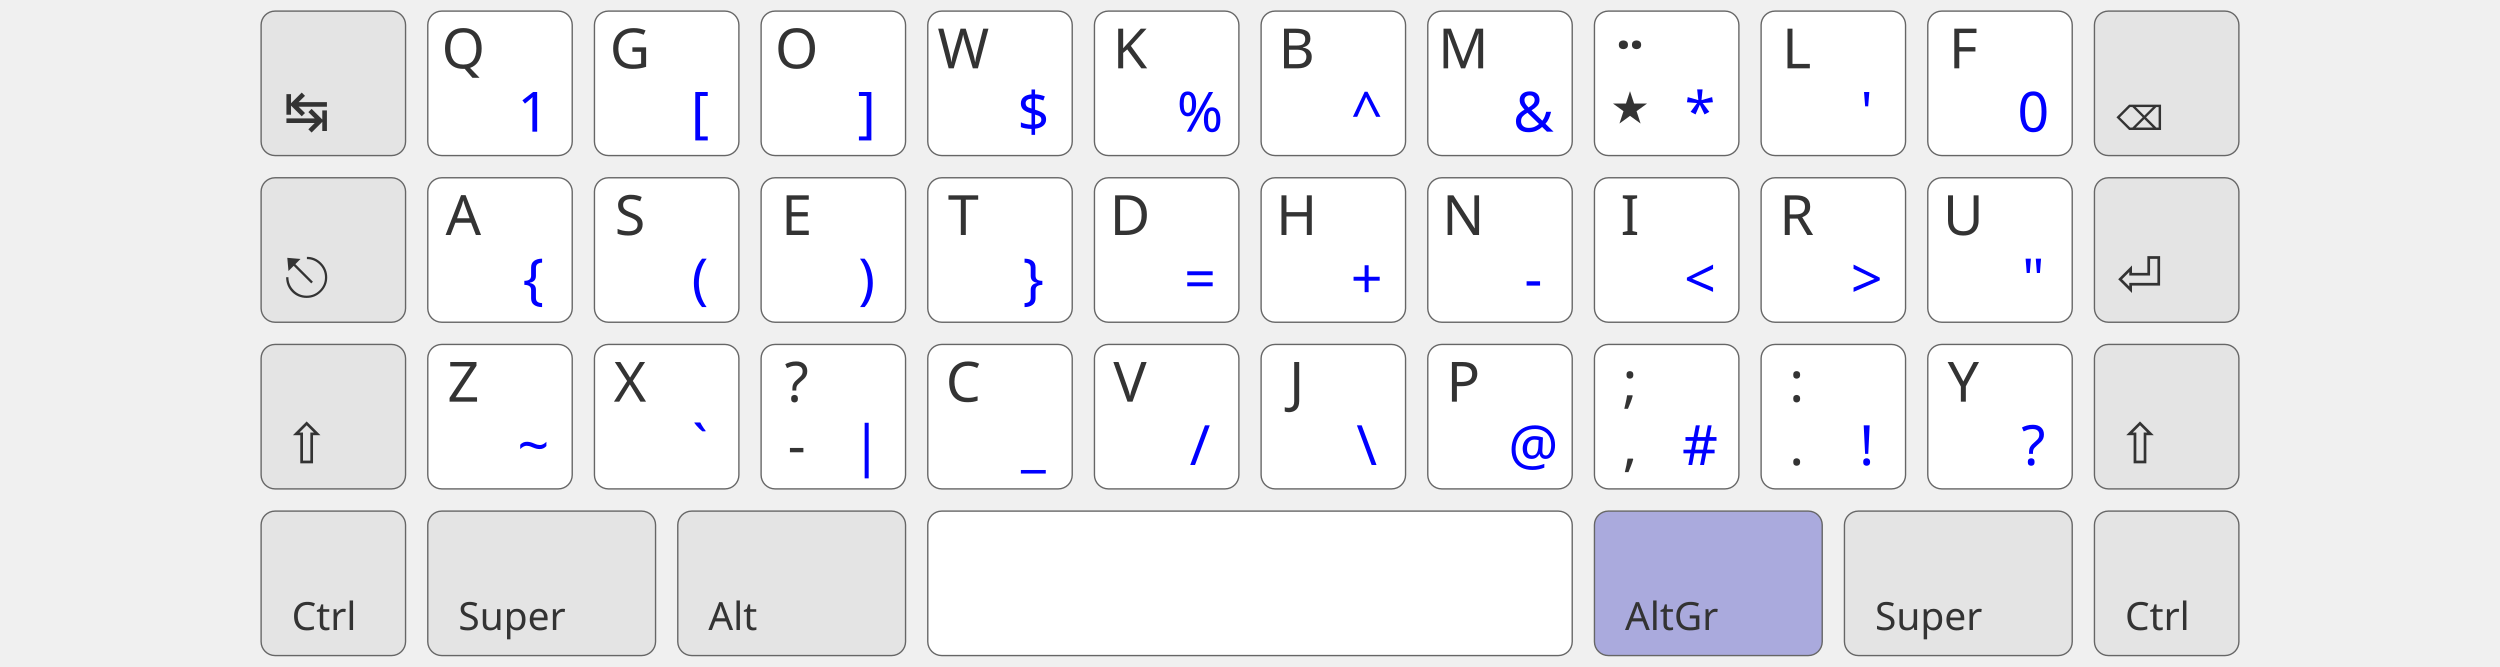
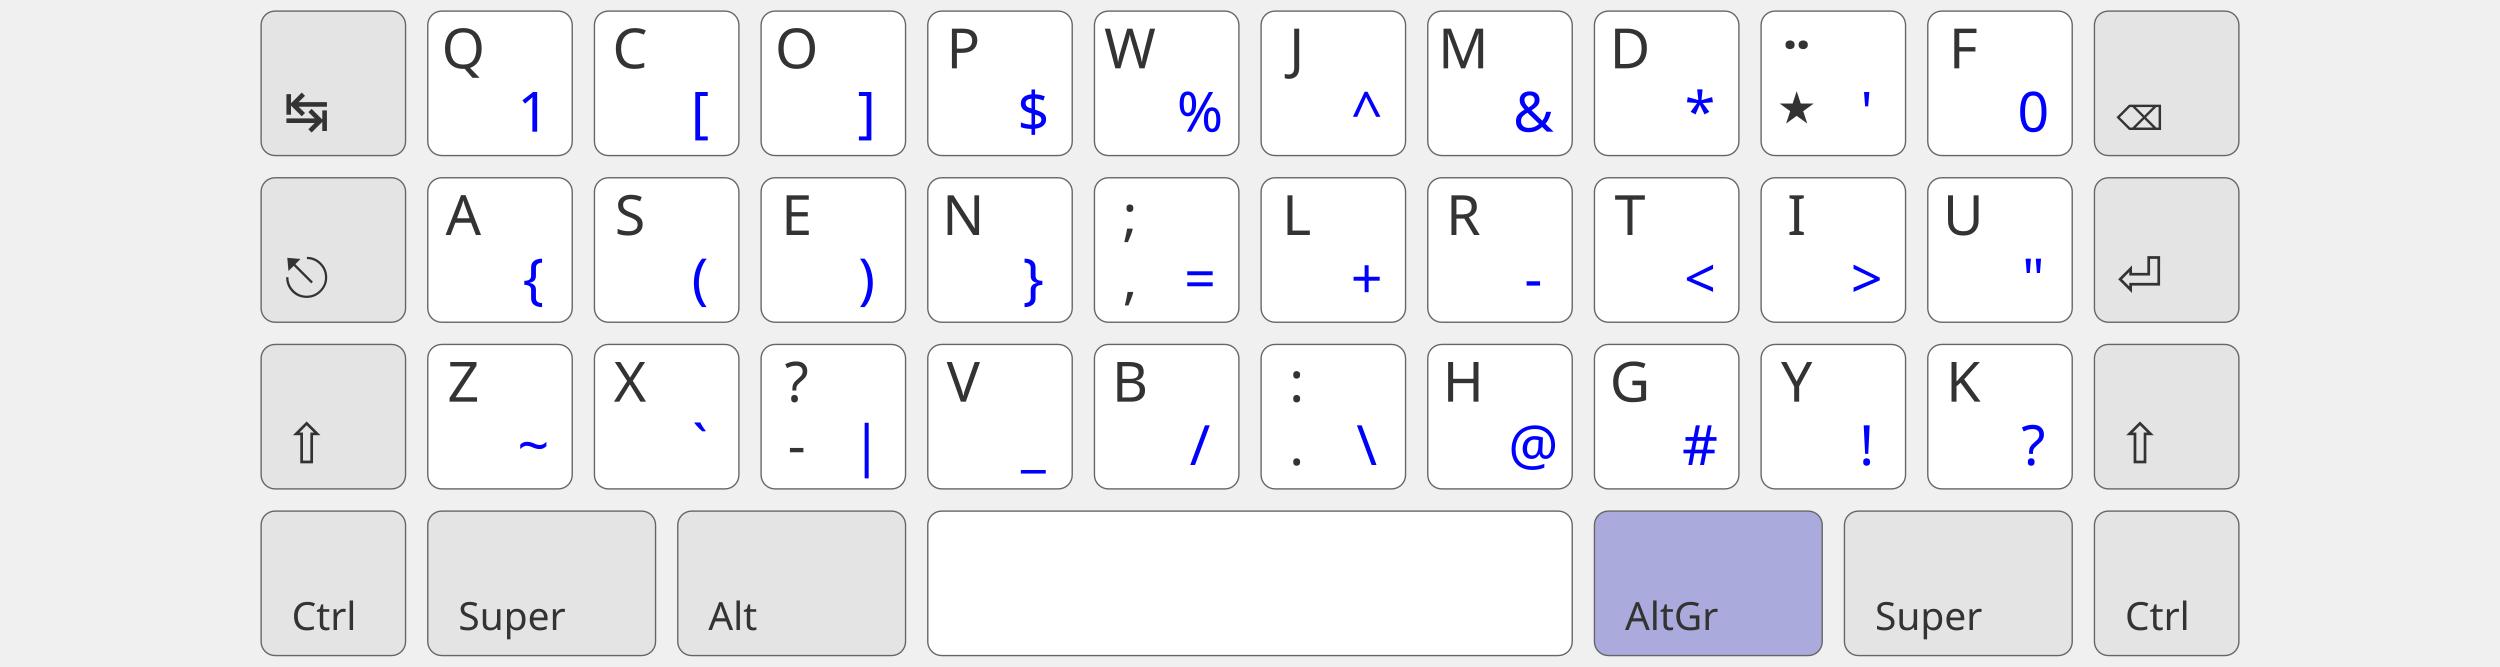
<svg xmlns="http://www.w3.org/2000/svg" class="gnu" viewBox="0 60 900 240">
  <style>
    rect, path {
      stroke: #666;
      stroke-width: .5px;
      fill: #fff;
    }
    .specialKey,
    .specialKey rect {
      fill: #e4e4e4;
    }
    .specialKey text {
      fill: #333;
    }
    text {
      fill: #333;
      font: normal 20px sans-serif;
      text-align: center;
    }

    #row_AD { transform: translate(64px,  64px); }
    #row_AC { transform: translate(64px, 124px); }
    #row_AB { transform: translate(64px, 184px); }
    #row_AA { transform: translate(64px, 244px); }

    /* .left   { transform: translate(-15px, 0); } */
    /* .right  { transform: translate(+15px, 0); } */

    .specialKey .win,
    .specialKey .gnu {
      font-size: 14px;
    }
    .specialKey .win,
    .specialKey .mac,
    .specialKey .gnu {
      display: none;
    }
    .mac .specialKey .mac,
    .gnu .specialKey .gnu,
    .win .specialKey .win { display: block; }

    /* dimmed AltGr + bold dead keys */
    .level3, .level4 { fill: blue; }
    .level5, .level6 { fill: green; }
    .deadKey {
      /* fill: red; */
      font-size: 16px;
      transform: translateY(-3px);
    }
    .diacritic {
      font-size: 24px;
      font-weight: bolder;
      transform: translateY(8px);
    }

    /* hide Level4 (Shift+AltGr) unless AltGr is pressed */
    .level4        { display: none; }
    .altgr .level4 { display: block; }

    /* highlight AltGr + Dead Keys */
    .dk .level1, .altgr .level1,
    .dk .level2, .altgr .level2 { opacity: 0.25; }
    .dk .level5, .altgr .level3,
    .dk .level6, .altgr .level4 { opacity: 1; }
    .dk .level3,
    .dk .level4 { display: none; }

    #altgr { fill: #aad; }

    @media (prefers-color-scheme: dark) {
      rect, path { stroke: #777; fill: #333; }
      .specialKey, .specialKey rect, .specialKey path { fill: #444; }
      text { fill: #baa; }
      .specialKey text { fill: #777; }
      .level1, .level2 { opacity: .4; }
      .level3, .level4 { opacity: 1; fill: #66a; }
      .level5, .level6 { fill: #6a6; }
      .deadKey { fill: #f44; }
      #altgr { fill: #558; }
    }
  </style>
  <g id="row_AD">
    <g class="left">
      <g class="specialKey" transform="translate(30)">
        <rect width="52" height="52" rx="5" ry="5" />
        <text x="16.4" y="42.8" text-anchor="middle">↹</text>
      </g>
      <g transform="translate(90)">
        <rect width="52" height="52" rx="5" ry="5" />
        <g class="key" text-anchor="middle">
          <text x="12.8" y="20.6" class="level2">Q</text>
          <text x="38.0" y="43.4" class="level3">1</text>
        </g>
      </g>
      <g transform="translate(150)">
        <rect width="52" height="52" rx="5" ry="5" />
        <g class="key" text-anchor="middle">
-           <text x="12.8" y="20.6" class="level2">G</text>
+           <text x="12.8" y="20.6" class="level2">C</text>
          <text x="38.0" y="43.4" class="level3">[</text>
        </g>
      </g>
      <g transform="translate(210)">
        <rect width="52" height="52" rx="5" ry="5" />
        <g class="key" text-anchor="middle">
          <text x="12.8" y="20.6" class="level2">O</text>
          <text x="38.0" y="43.4" class="level3">]</text>
        </g>
      </g>
      <g transform="translate(270)">
        <rect width="52" height="52" rx="5" ry="5" />
        <g class="key" text-anchor="middle">
+           <text x="12.8" y="20.6" class="level2">P</text>
+           <text x="38.0" y="43.4" class="level3">$</text>
+         </g>
+       </g>
+       <g transform="translate(330)">
+         <rect width="52" height="52" rx="5" ry="5" />
+         <g class="key" text-anchor="middle">
          <text x="12.8" y="20.6" class="level2">W</text>
-           <text x="38.0" y="43.4" class="level3">$</text>
-         </g>
-       </g>
-       <g transform="translate(330)">
-         <rect width="52" height="52" rx="5" ry="5" />
-         <g class="key" text-anchor="middle">
-           <text x="12.8" y="20.6" class="level2">K</text>
          <text x="38.0" y="43.4" class="level3">%</text>
        </g>
      </g>
    </g>
    <g class="right">
      <g transform="translate(390)">
        <rect width="52" height="52" rx="5" ry="5" />
        <g class="key" text-anchor="middle">
-           <text x="12.8" y="20.6" class="level2">B</text>
+           <text x="12.8" y="20.6" class="level2">J</text>
          <text x="38.0" y="43.4" class="level3">^</text>
        </g>
      </g>
      <g transform="translate(450)">
        <rect width="52" height="52" rx="5" ry="5" />
        <g class="key" text-anchor="middle">
          <text x="12.8" y="20.6" class="level2">M</text>
          <text x="38.0" y="43.4" class="level3">&amp;</text>
        </g>
      </g>
      <g transform="translate(510)">
        <rect width="52" height="52" rx="5" ry="5" />
        <g class="key" text-anchor="middle">
+           <text x="12.8" y="20.6" class="level2">D</text>
+           <text x="38.0" y="43.4" class="level3">*</text>
+         </g>
+       </g>
+       <g transform="translate(570)">
+         <rect width="52" height="52" rx="5" ry="5" />
+         <g class="key" text-anchor="middle">
          <text x="12.8" y="43.4" class="level1 deadKey">★</text>
          <text x="12.8" y="20.6" class="level2 deadKey diacritic">¨</text>
-           <text x="38.0" y="43.4" class="level3">*</text>
-         </g>
-       </g>
-       <g transform="translate(570)">
-         <rect width="52" height="52" rx="5" ry="5" />
-         <g class="key" text-anchor="middle">
-           <text x="12.8" y="20.6" class="level2">L</text>
          <text x="38.0" y="43.4" class="level3">'</text>
        </g>
      </g>
      <g transform="translate(630)">
        <rect width="52" height="52" rx="5" ry="5" />
        <g class="key" text-anchor="middle">
          <text x="12.8" y="20.6" class="level2">F</text>
          <text x="38.0" y="43.4" class="level3">0</text>
        </g>
      </g>
      <g class="specialKey" transform="translate(690)">
        <rect width="52" height="52" rx="5" ry="5" />
        <g class="key" text-anchor="middle">
          <text x="16.4" y="42.8" text-anchor="middle" style="font-size: 12px;">⌫</text>
        </g>
      </g>
    </g>
  </g>
  <g id="row_AC">
    <g class="left">
      <g class="specialKey" transform="translate(30)">
        <rect width="52" height="52" rx="5" ry="5" />
        <text x="16.4" y="42.8" text-anchor="middle">⎋</text>
      </g>
      <g transform="translate(90)">
        <rect width="52" height="52" rx="5" ry="5" />
        <g class="key" text-anchor="middle">
          <text x="12.8" y="20.6" class="level2">A</text>
          <text x="38.0" y="43.4" class="level3">{</text>
        </g>
      </g>
      <g transform="translate(150)">
        <rect width="52" height="52" rx="5" ry="5" />
        <g class="key" text-anchor="middle">
          <text x="12.8" y="20.6" class="level2">S</text>
          <text x="38.0" y="43.4" class="level3">(</text>
        </g>
      </g>
      <g transform="translate(210)">
        <rect width="52" height="52" rx="5" ry="5" />
        <g class="key" text-anchor="middle">
          <text x="12.8" y="20.6" class="level2">E</text>
          <text x="38.0" y="43.4" class="level3">)</text>
        </g>
      </g>
      <g transform="translate(270)">
        <rect width="52" height="52" rx="5" ry="5" />
        <g class="key" text-anchor="middle">
-           <text x="12.8" y="20.6" class="level2">T</text>
+           <text x="12.8" y="20.6" class="level2">N</text>
          <text x="38.0" y="43.4" class="level3">}</text>
        </g>
      </g>
      <g transform="translate(330)">
        <rect width="52" height="52" rx="5" ry="5" />
        <g class="key" text-anchor="middle">
-           <text x="12.8" y="20.6" class="level2">D</text>
+           <text x="12.8" y="43.4" class="level1">,</text>
+           <text x="12.8" y="20.6" class="level2">;</text>
          <text x="38.0" y="43.4" class="level3">=</text>
        </g>
      </g>
    </g>
    <g class="right">
      <g transform="translate(390)">
        <rect width="52" height="52" rx="5" ry="5" />
        <g class="key" text-anchor="middle">
-           <text x="12.8" y="20.6" class="level2">H</text>
+           <text x="12.8" y="20.6" class="level2">L</text>
          <text x="38.0" y="43.4" class="level3">+</text>
        </g>
      </g>
      <g transform="translate(450)">
        <rect width="52" height="52" rx="5" ry="5" />
        <g class="key" text-anchor="middle">
-           <text x="12.8" y="20.6" class="level2">N</text>
+           <text x="12.8" y="20.6" class="level2">R</text>
          <text x="38.0" y="43.4" class="level3">-</text>
        </g>
      </g>
      <g transform="translate(510)">
        <rect width="52" height="52" rx="5" ry="5" />
        <g class="key" text-anchor="middle">
+           <text x="12.8" y="20.6" class="level2">T</text>
+           <text x="38.0" y="43.4" class="level3">&lt;</text>
+         </g>
+       </g>
+       <g transform="translate(570)">
+         <rect width="52" height="52" rx="5" ry="5" />
+         <g class="key" text-anchor="middle">
          <text x="12.8" y="20.6" class="level2">I</text>
-           <text x="38.0" y="43.4" class="level3">&lt;</text>
-         </g>
-       </g>
-       <g transform="translate(570)">
-         <rect width="52" height="52" rx="5" ry="5" />
-         <g class="key" text-anchor="middle">
-           <text x="12.8" y="20.6" class="level2">R</text>
          <text x="38.0" y="43.4" class="level3">&gt;</text>
        </g>
      </g>
      <g transform="translate(630)">
        <rect width="52" height="52" rx="5" ry="5" />
        <g class="key" text-anchor="middle">
          <text x="12.8" y="20.6" class="level2">U</text>
          <text x="38.0" y="43.4" class="level3">"</text>
        </g>
      </g>
      <g class="specialKey" transform="translate(690)">
        <rect width="52" height="52" rx="5" ry="5" />
        <text x="16.4" y="42.8" text-anchor="middle">⏎</text>
      </g>
    </g>
  </g>
  <g id="row_AB">
    <g class="left">
      <g class="specialKey" transform="translate(30)">
        <rect width="52" height="52" rx="5" ry="5" />
        <text x="16.4" y="42.8" text-anchor="middle">⇧</text>
      </g>
      <g transform="translate(90)">
        <rect width="52" height="52" rx="5" ry="5" />
        <g class="key" text-anchor="middle">
          <text x="12.8" y="20.6" class="level2">Z</text>
          <text x="38.0" y="43.4" class="level3">~</text>
        </g>
      </g>
      <g transform="translate(150)">
        <rect width="52" height="52" rx="5" ry="5" />
        <g class="key" text-anchor="middle">
          <text x="12.8" y="20.6" class="level2">X</text>
          <text x="38.0" y="43.4" class="level3">`</text>
        </g>
      </g>
      <g transform="translate(210)">
        <rect width="52" height="52" rx="5" ry="5" />
        <g class="key" text-anchor="middle">
          <text x="12.8" y="43.4" class="level1">-</text>
          <text x="12.8" y="20.6" class="level2">?</text>
          <text x="38.0" y="43.4" class="level3">|</text>
        </g>
      </g>
      <g transform="translate(270)">
        <rect width="52" height="52" rx="5" ry="5" />
        <g class="key" text-anchor="middle">
-           <text x="12.8" y="20.6" class="level2">C</text>
+           <text x="12.8" y="20.6" class="level2">V</text>
          <text x="38.0" y="43.4" class="level3">_</text>
        </g>
      </g>
      <g transform="translate(330)">
        <rect width="52" height="52" rx="5" ry="5" />
        <g class="key" text-anchor="middle">
-           <text x="12.8" y="20.6" class="level2">V</text>
+           <text x="12.8" y="20.6" class="level2">B</text>
          <text x="38.0" y="43.4" class="level3">/</text>
        </g>
      </g>
    </g>
    <g class="right">
      <g transform="translate(390)">
        <rect width="52" height="52" rx="5" ry="5" />
        <g class="key" text-anchor="middle">
-           <text x="12.8" y="20.6" class="level2">J</text>
-           <text x="38.0" y="43.4" class="level3">\</text>
-         </g>
-       </g>
-       <g transform="translate(450)">
-         <rect width="52" height="52" rx="5" ry="5" />
-         <g class="key" text-anchor="middle">
-           <text x="12.8" y="20.6" class="level2">P</text>
-           <text x="38.0" y="43.4" class="level3">@</text>
-         </g>
-       </g>
-       <g transform="translate(510)">
-         <rect width="52" height="52" rx="5" ry="5" />
-         <g class="key" text-anchor="middle">
-           <text x="12.8" y="43.4" class="level1">,</text>
-           <text x="12.8" y="20.6" class="level2">;</text>
-           <text x="38.0" y="43.4" class="level3">#</text>
-         </g>
-       </g>
-       <g transform="translate(570)">
-         <rect width="52" height="52" rx="5" ry="5" />
-         <g class="key" text-anchor="middle">
          <text x="12.8" y="43.4" class="level1">.</text>
          <text x="12.8" y="20.6" class="level2">:</text>
+           <text x="38.0" y="43.4" class="level3">\</text>
+         </g>
+       </g>
+       <g transform="translate(450)">
+         <rect width="52" height="52" rx="5" ry="5" />
+         <g class="key" text-anchor="middle">
+           <text x="12.8" y="20.6" class="level2">H</text>
+           <text x="38.0" y="43.4" class="level3">@</text>
+         </g>
+       </g>
+       <g transform="translate(510)">
+         <rect width="52" height="52" rx="5" ry="5" />
+         <g class="key" text-anchor="middle">
+           <text x="12.8" y="20.6" class="level2">G</text>
+           <text x="38.0" y="43.4" class="level3">#</text>
+         </g>
+       </g>
+       <g transform="translate(570)">
+         <rect width="52" height="52" rx="5" ry="5" />
+         <g class="key" text-anchor="middle">
+           <text x="12.8" y="20.6" class="level2">Y</text>
          <text x="38.0" y="43.4" class="level3">!</text>
        </g>
      </g>
      <g transform="translate(630)">
        <rect width="52" height="52" rx="5" ry="5" />
        <g class="key" text-anchor="middle">
-           <text x="12.8" y="20.6" class="level2">Y</text>
+           <text x="12.8" y="20.6" class="level2">K</text>
          <text x="38.0" y="43.4" class="level3">?</text>
        </g>
      </g>
      <g class="specialKey" transform="translate(690)">
        <rect width="52" height="52" rx="5" ry="5" />
        <text x="16.4" y="42.8" text-anchor="middle">⇧</text>
      </g>
    </g>
  </g>
  <g id="row_AA">
    <g class="left">
      <g class="specialKey" transform="translate(30)">
        <rect width="52" height="52" rx="5" ry="5" />
        <text x="11.0" y="42.8" class="win gnu">Ctrl</text>
        <text x="16.4" y="42.8" class="mac" text-anchor="middle">⌃</text>
      </g>
      <g class="specialKey" transform="translate(90)">
        <rect width="82" height="52" rx="5" ry="5" />
        <text x="11.0" y="42.8" class="win">Win</text>
        <text x="11.0" y="42.8" class="gnu">Super</text>
        <text x="16.4" y="42.8" class="mac" text-anchor="middle">⌘</text>
      </g>
      <g class="specialKey" transform="translate(180)">
        <rect width="82" height="52" rx="5" ry="5" />
        <text x="11.0" y="42.8" class="win gnu">Alt</text>
        <text x="16.4" y="42.8" class="mac" text-anchor="middle">⌥</text>
      </g>
    </g>
    <g class="homeKey" transform="translate(270)">
      <rect width="232" height="52" rx="5" ry="5" />
    </g>
    <g class="right">
      <g class="specialKey" transform="translate(510)">
        <rect width="82" height="52" rx="5" ry="5" id="altgr" />
        <text x="11.0" y="42.8" class="win gnu">AltGr</text>
        <text x="16.4" y="42.8" class="mac" text-anchor="middle">⌥</text>
      </g>
      <g class="specialKey" transform="translate(600)">
        <rect width="82" height="52" rx="5" ry="5" />
        <text x="11.0" y="42.8" class="win">Win</text>
        <text x="11.0" y="42.8" class="gnu">Super</text>
        <text x="16.4" y="42.8" class="mac" text-anchor="middle">⌘</text>
      </g>
      <g class="specialKey" transform="translate(690)">
        <rect width="52" height="52" rx="5" ry="5" />
        <text x="11.0" y="42.8" class="win gnu">Ctrl</text>
        <text x="16.4" y="42.8" class="mac" text-anchor="middle">⌃</text>
      </g>
    </g>
  </g>
</svg>
